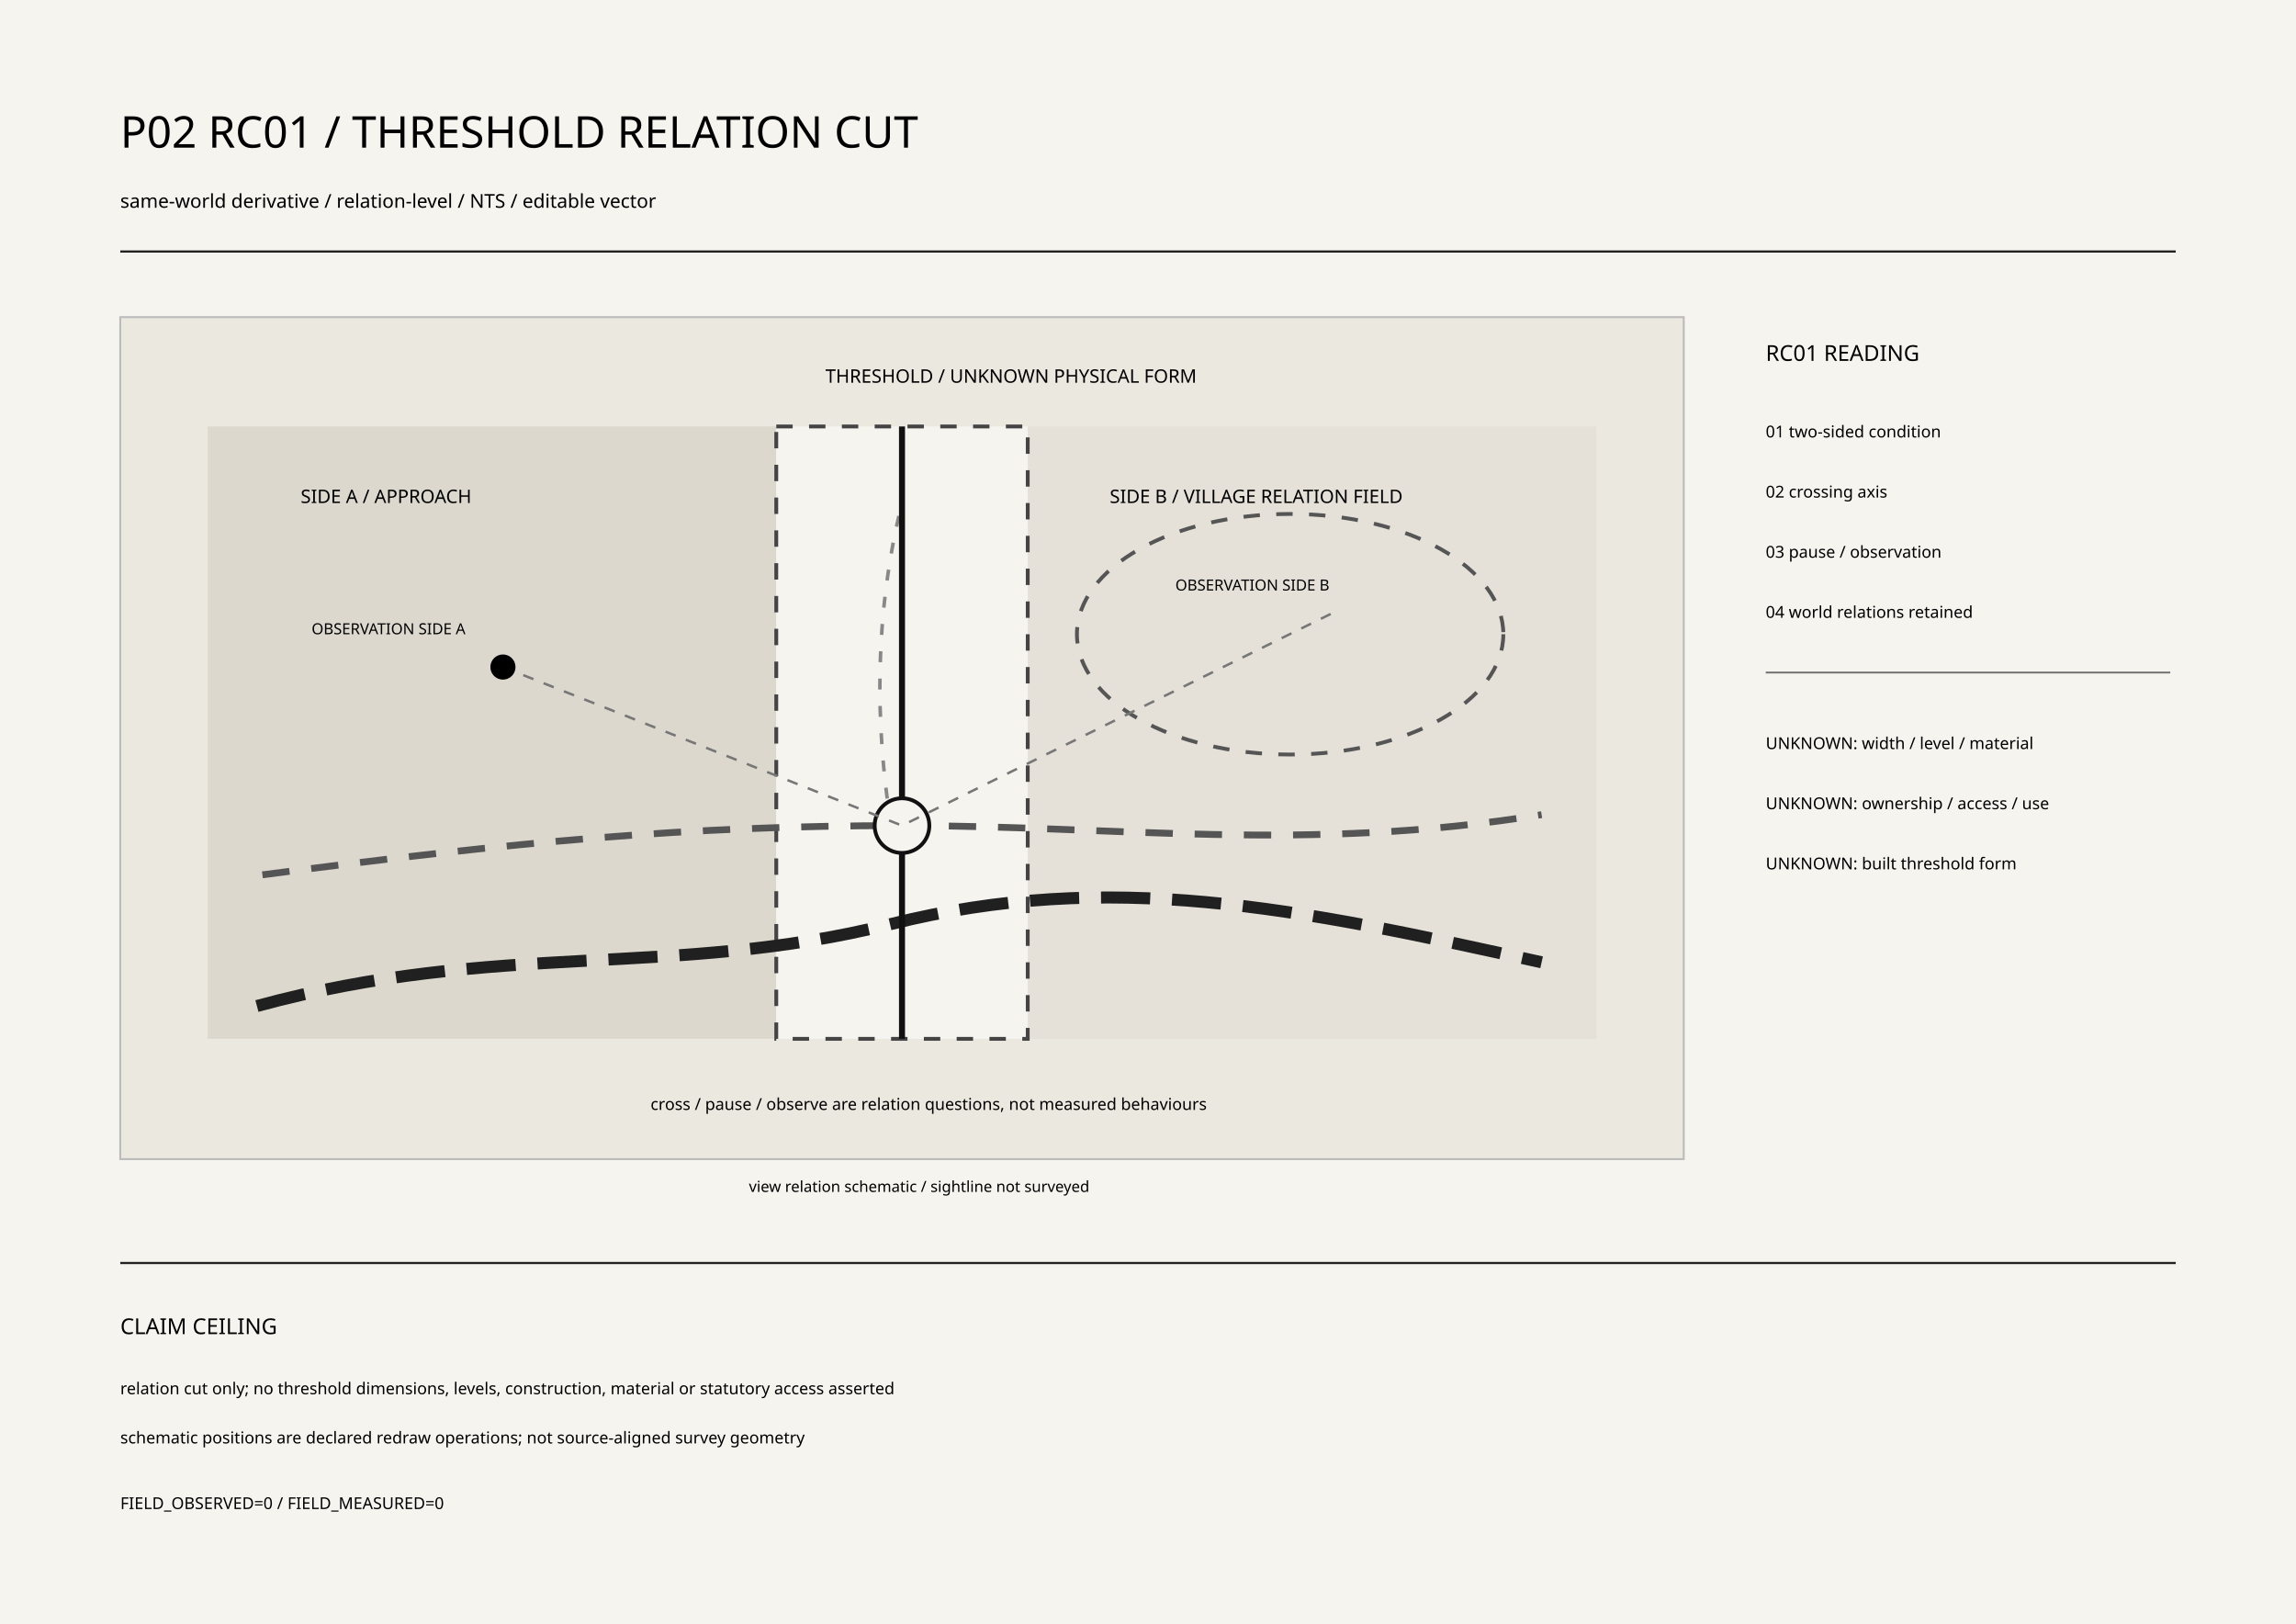
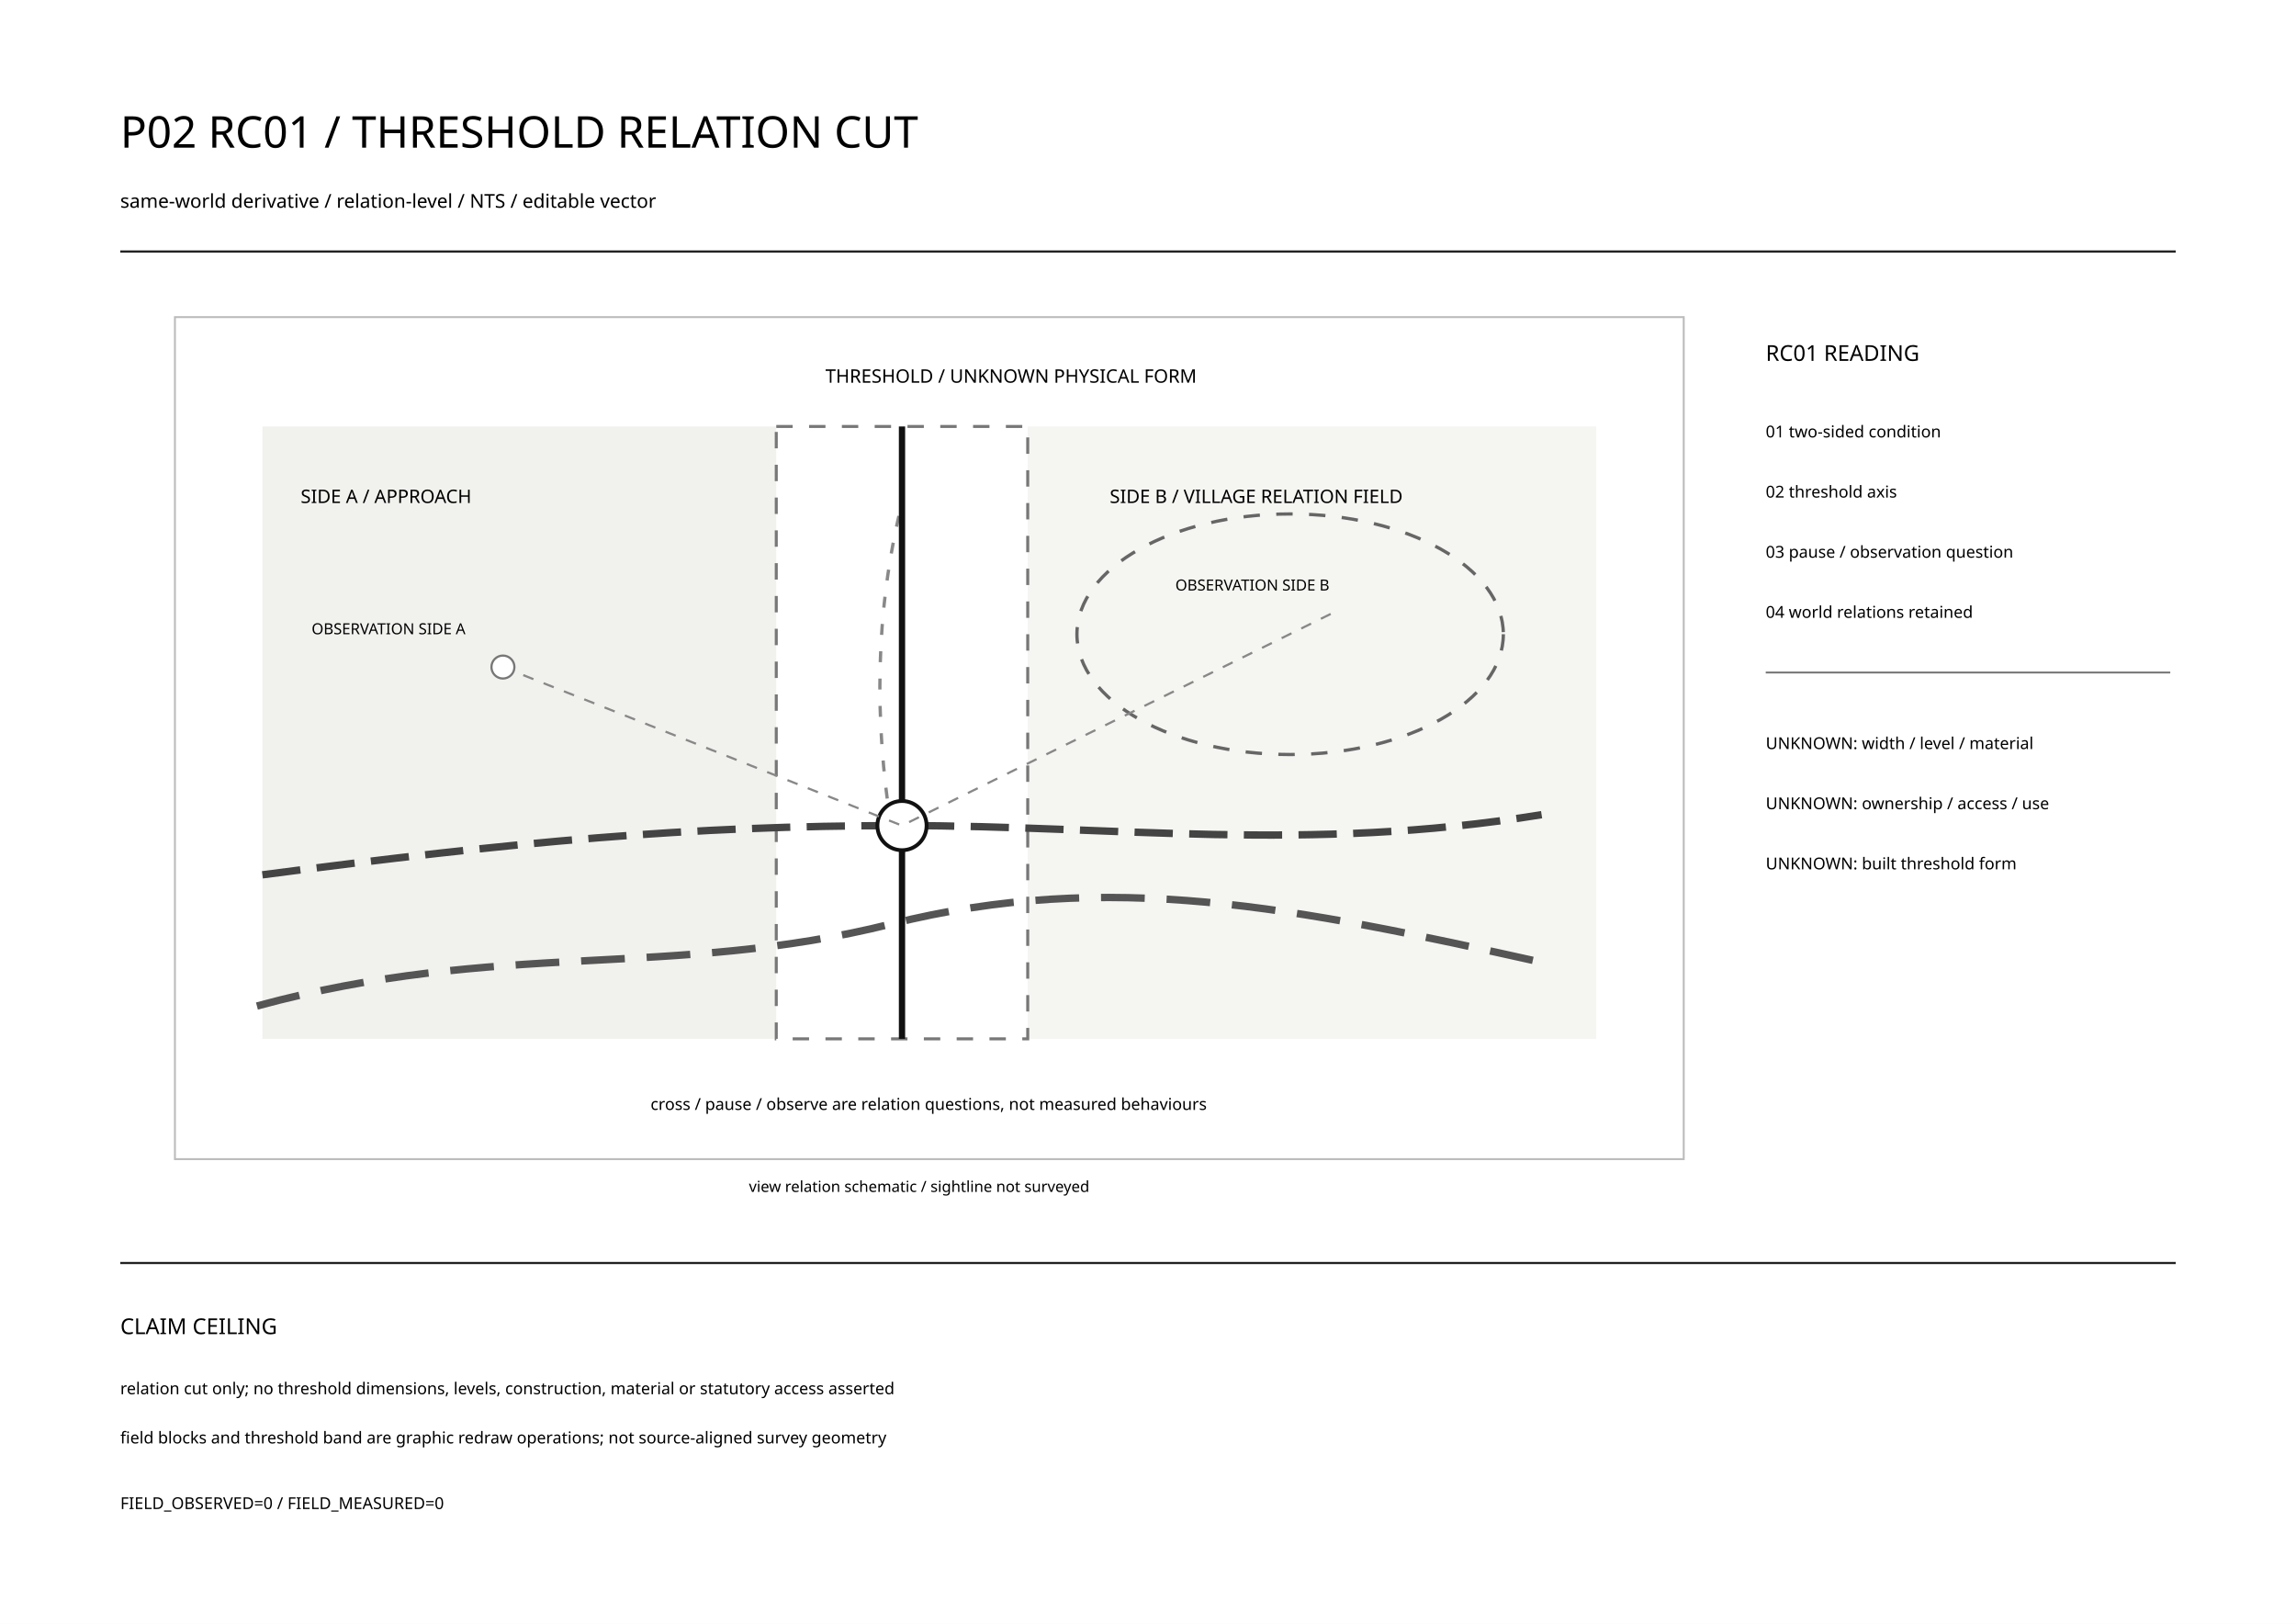
<svg xmlns="http://www.w3.org/2000/svg" width="420mm" height="297mm" viewBox="0 0 420 297">
-   <rect width="420" height="297" fill="#f6f4ef" />
+   <rect width="420" height="297" fill="#fff" />
  <g id="L00-FRAME" font-family="sans-serif">
    <text x="22" y="27" font-size="8">P02 RC01 / THRESHOLD RELATION CUT</text>
    <text x="22" y="38" font-size="3.5">same-world derivative / relation-level / NTS / editable vector</text>
    <line x1="22" y1="46" x2="398" y2="46" stroke="#222" stroke-width="0.4" />
  </g>
  <g id="L08-CUT-FIELD">
-     <rect x="22" y="58" width="286" height="154" fill="#ebe8e0" stroke="#bbb" stroke-width="0.35" />
-     <rect x="38" y="78" width="104" height="112" fill="#ddd8ce" />
-     <rect x="188" y="78" width="104" height="112" fill="#e5e1d8" />
-     <rect x="142" y="78" width="46" height="112" fill="#f6f4ef" stroke="#444" stroke-width="0.7" stroke-dasharray="3 3" />
+     <rect x="32" y="58" width="276" height="154" fill="#fff" stroke="#bbb" stroke-width="0.35" />
+     <rect x="48" y="78" width="94" height="112" fill="#f1f1ee" />
+     <rect x="188" y="78" width="104" height="112" fill="#f5f5f2" />
+     <rect id="RC01-THRESHOLD-UNCERTAINTY" x="142" y="78" width="46" height="112" fill="none" stroke="#777" stroke-width="0.55" stroke-dasharray="3 3" />
  </g>
  <g id="L10-RELATIONS" fill="none">
-     <path id="REL-ROUTE-PRIMARY-01" d="M48 160 C94 154 126 151 165 151 S239 156 282 149" stroke="#555" stroke-width="1.25" stroke-dasharray="5 4" />
-     <path id="REL-ROUTE-SECONDARY-01" d="M163 151 C160 132 160 112 165 92" stroke="#888" stroke-width="0.65" stroke-dasharray="2 3" />
-     <path id="REL-WATER-01" d="M47 184 C91 172 123 179 163 169 S237 166 282 176" stroke="#202020" stroke-width="2.2" stroke-dasharray="9 4" />
-     <ellipse id="REL-CLUSTER-01" cx="236" cy="116" rx="39" ry="22" stroke="#555" stroke-width="0.7" stroke-dasharray="3 3" />
+     <path id="REL-ROUTE-PRIMARY-01" d="M48 160 C94 154 126 151 165 151 S239 156 282 149" stroke="#444" stroke-width="1.35" stroke-dasharray="7 3" />
+     <path id="REL-ROUTE-SECONDARY-01" d="M163 151 C160 132 160 112 165 92" stroke="#888" stroke-width="0.6" stroke-dasharray="2 3" />
+     <path id="REL-WATER-01" d="M47 184 C91 172 123 179 163 169 S237 166 282 176" stroke="#555" stroke-width="1.35" stroke-dasharray="8 4" />
+     <ellipse id="REL-CLUSTER-01" cx="236" cy="116" rx="39" ry="22" stroke="#666" stroke-width="0.6" stroke-dasharray="3 3" />
  </g>
  <g id="L15-THRESHOLD" font-family="sans-serif">
-     <line id="RC01-THRESHOLD-AXIS" x1="165" y1="78" x2="165" y2="190" stroke="#111" stroke-width="1.1" />
-     <circle cx="165" cy="151" r="5" fill="#f6f4ef" stroke="#111" stroke-width="0.7" />
+     <line id="RC01-THRESHOLD-AXIS" x1="165" y1="78" x2="165" y2="190" stroke="#111" stroke-width="1.15" />
+     <circle cx="165" cy="151" r="4.5" fill="#fff" stroke="#111" stroke-width="0.7" />
    <text x="151" y="70" font-size="3.4">THRESHOLD / UNKNOWN PHYSICAL FORM</text>
    <text x="55" y="92" font-size="3.4">SIDE A / APPROACH</text>
    <text x="203" y="92" font-size="3.4">SIDE B / VILLAGE RELATION FIELD</text>
    <text x="119" y="203" font-size="3">cross / pause / observe are relation questions, not measured behaviours</text>
  </g>
  <g id="L20-OBSERVATION" font-family="sans-serif">
-     <path d="M92 122 L165 151 L244 112" fill="none" stroke="#777" stroke-width="0.45" stroke-dasharray="2 2" />
-     <circle cx="92" cy="122" r="2.3" />
+     <path d="M92 122 L165 151 L244 112" fill="none" stroke="#888" stroke-width="0.4" stroke-dasharray="2 2" />
+     <circle cx="92" cy="122" r="2.1" fill="#fff" stroke="#777" stroke-width="0.4" />
    <text x="57" y="116" font-size="2.8">OBSERVATION SIDE A</text>
    <text x="215" y="108" font-size="2.8">OBSERVATION SIDE B</text>
    <text x="137" y="218" font-size="2.8">view relation schematic / sightline not surveyed</text>
  </g>
  <g id="L30-READING" font-family="sans-serif">
    <text x="323" y="66" font-size="4">RC01 READING</text>
    <text x="323" y="80" font-size="3">01 two-sided condition</text>
-     <text x="323" y="91" font-size="3">02 crossing axis</text>
-     <text x="323" y="102" font-size="3">03 pause / observation</text>
+     <text x="323" y="91" font-size="3">02 threshold axis</text>
+     <text x="323" y="102" font-size="3">03 pause / observation question</text>
    <text x="323" y="113" font-size="3">04 world relations retained</text>
    <line x1="323" y1="123" x2="397" y2="123" stroke="#777" stroke-width="0.35" />
    <text x="323" y="137" font-size="3">UNKNOWN: width / level / material</text>
    <text x="323" y="148" font-size="3">UNKNOWN: ownership / access / use</text>
    <text x="323" y="159" font-size="3">UNKNOWN: built threshold form</text>
  </g>
  <g id="L40-CLAIM" font-family="sans-serif">
    <line x1="22" y1="231" x2="398" y2="231" stroke="#222" stroke-width="0.4" />
    <text x="22" y="244" font-size="4">CLAIM CEILING</text>
    <text x="22" y="255" font-size="3">relation cut only; no threshold dimensions, levels, construction, material or statutory access asserted</text>
-     <text x="22" y="264" font-size="3">schematic positions are declared redraw operations; not source-aligned survey geometry</text>
+     <text x="22" y="264" font-size="3">field blocks and threshold band are graphic redraw operations; not source-aligned survey geometry</text>
    <text x="22" y="276" font-size="3">FIELD_OBSERVED=0 / FIELD_MEASURED=0</text>
  </g>
</svg>
